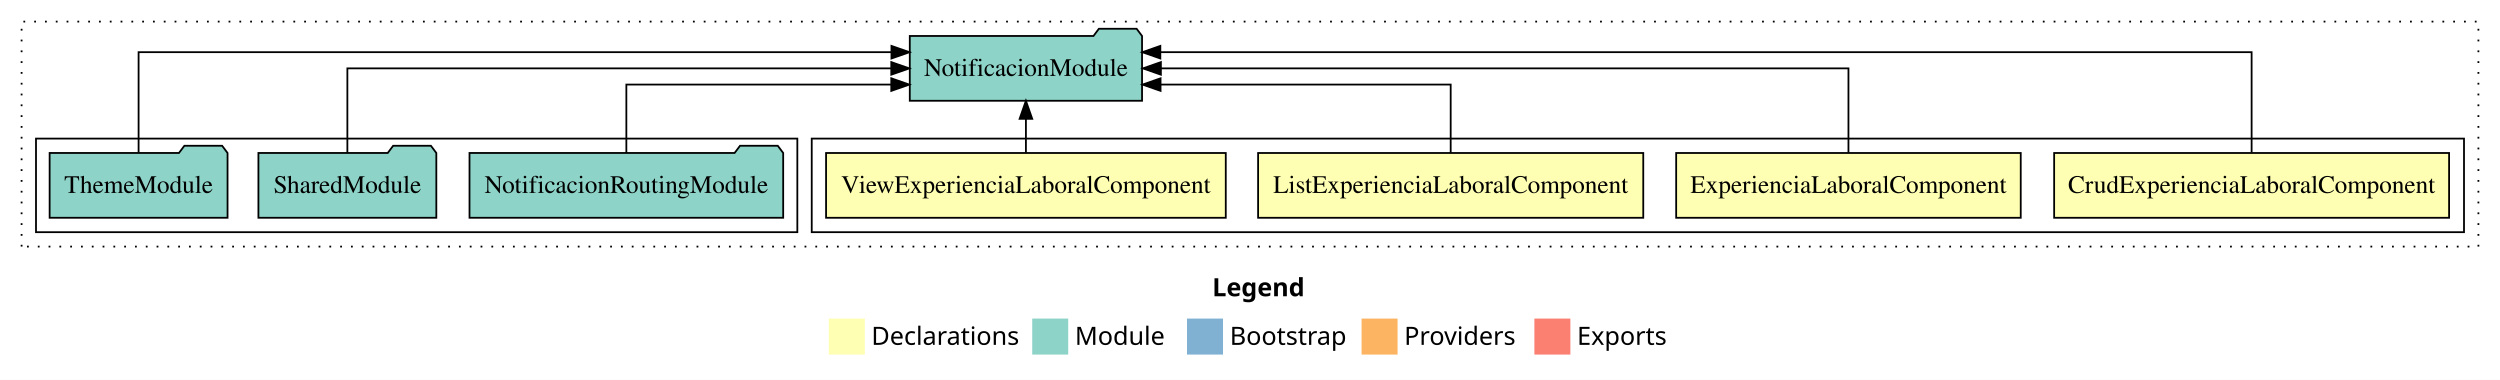
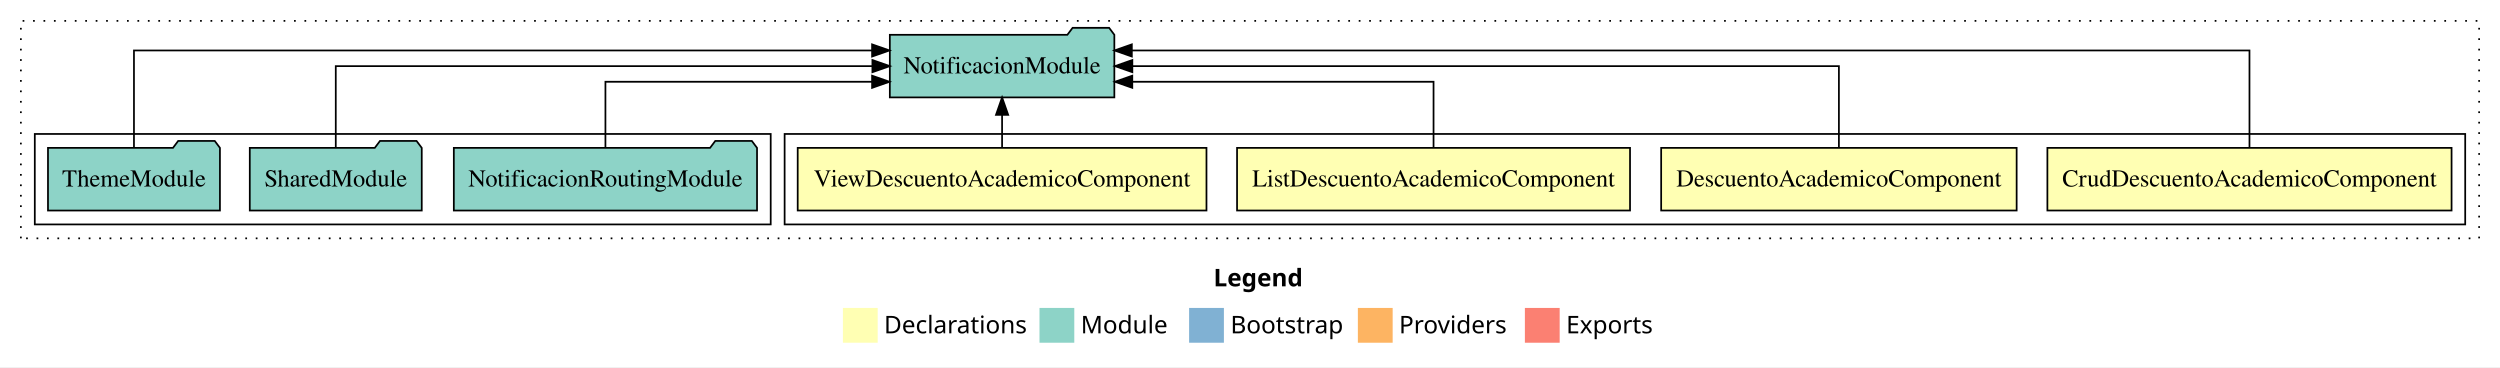
- <svg xmlns="http://www.w3.org/2000/svg" width="1389pt" height="211pt" viewBox="0.00 0.00 1389.00 211.00">
+ <svg xmlns="http://www.w3.org/2000/svg" width="1437pt" height="211pt" viewBox="0.00 0.00 1437.00 211.00">
  <g id="graph0" class="graph" transform="scale(1 1) rotate(0) translate(4 207)">
-     <polygon fill="#ffffff" stroke="transparent" points="-4,4 -4,-207 1385,-207 1385,4 -4,4" />
-     <text text-anchor="start" x="669.509" y="-42.4" font-family="sans-serif" font-weight="bold" font-size="14.00" fill="#000000">Legend</text>
-     <polygon fill="#ffffb3" stroke="transparent" points="456.5,-10 456.5,-30 476.5,-30 476.5,-10 456.5,-10" />
-     <text text-anchor="start" x="480.129" y="-15.4" font-family="sans-serif" font-size="14.00" fill="#000000">  Declarations</text>
-     <polygon fill="#8dd3c7" stroke="transparent" points="569.5,-10 569.5,-30 589.5,-30 589.5,-10 569.5,-10" />
-     <text text-anchor="start" x="593.225" y="-15.4" font-family="sans-serif" font-size="14.00" fill="#000000">  Module</text>
-     <polygon fill="#80b1d3" stroke="transparent" points="655.5,-10 655.5,-30 675.5,-30 675.5,-10 655.5,-10" />
-     <text text-anchor="start" x="679.281" y="-15.4" font-family="sans-serif" font-size="14.00" fill="#000000">  Bootstrap</text>
-     <polygon fill="#fdb462" stroke="transparent" points="752.5,-10 752.5,-30 772.5,-30 772.5,-10 752.5,-10" />
-     <text text-anchor="start" x="776.173" y="-15.4" font-family="sans-serif" font-size="14.00" fill="#000000">  Providers</text>
-     <polygon fill="#fb8072" stroke="transparent" points="848.5,-10 848.5,-30 868.5,-30 868.5,-10 848.5,-10" />
-     <text text-anchor="start" x="872.226" y="-15.4" font-family="sans-serif" font-size="14.00" fill="#000000">  Exports</text>
+     <polygon fill="#ffffff" stroke="transparent" points="-4,4 -4,-207 1433,-207 1433,4 -4,4" />
+     <text text-anchor="start" x="693.509" y="-42.4" font-family="sans-serif" font-weight="bold" font-size="14.00" fill="#000000">Legend</text>
+     <polygon fill="#ffffb3" stroke="transparent" points="480.5,-10 480.5,-30 500.5,-30 500.5,-10 480.5,-10" />
+     <text text-anchor="start" x="504.129" y="-15.4" font-family="sans-serif" font-size="14.00" fill="#000000">  Declarations</text>
+     <polygon fill="#8dd3c7" stroke="transparent" points="593.5,-10 593.5,-30 613.5,-30 613.5,-10 593.5,-10" />
+     <text text-anchor="start" x="617.225" y="-15.4" font-family="sans-serif" font-size="14.00" fill="#000000">  Module</text>
+     <polygon fill="#80b1d3" stroke="transparent" points="679.5,-10 679.5,-30 699.5,-30 699.5,-10 679.5,-10" />
+     <text text-anchor="start" x="703.281" y="-15.4" font-family="sans-serif" font-size="14.00" fill="#000000">  Bootstrap</text>
+     <polygon fill="#fdb462" stroke="transparent" points="776.5,-10 776.5,-30 796.5,-30 796.5,-10 776.5,-10" />
+     <text text-anchor="start" x="800.173" y="-15.4" font-family="sans-serif" font-size="14.00" fill="#000000">  Providers</text>
+     <polygon fill="#fb8072" stroke="transparent" points="872.5,-10 872.5,-30 892.5,-30 892.5,-10 872.5,-10" />
+     <text text-anchor="start" x="896.226" y="-15.4" font-family="sans-serif" font-size="14.00" fill="#000000">  Exports</text>
    <g id="clust1" class="cluster">
-       <polygon fill="none" stroke="#000000" stroke-dasharray="1,5" points="8,-70 8,-195 1373,-195 1373,-70 8,-70" />
+       <polygon fill="none" stroke="#000000" stroke-dasharray="1,5" points="8,-70 8,-195 1421,-195 1421,-70 8,-70" />
    </g>
    <g id="clust2" class="cluster">
-       <polygon fill="none" stroke="#000000" points="447,-78 447,-130 1365,-130 1365,-78 447,-78" />
+       <polygon fill="none" stroke="#000000" points="447,-78 447,-130 1413,-130 1413,-78 447,-78" />
    </g>
    <g id="clust7" class="cluster">
      <polygon fill="none" stroke="#000000" points="16,-78 16,-130 439,-130 439,-78 16,-78" />
    </g>
    <g id="node1" class="node">
-       <polygon fill="#ffffb3" stroke="#000000" points="1356.716,-122 1137.284,-122 1137.284,-86 1356.716,-86 1356.716,-122" />
-       <text text-anchor="middle" x="1247" y="-99.8" font-family="Times,serif" font-size="14.00" fill="#000000">CrudExperienciaLaboralComponent</text>
+       <polygon fill="#ffffb3" stroke="#000000" points="1405.161,-122 1172.839,-122 1172.839,-86 1405.161,-86 1405.161,-122" />
+       <text text-anchor="middle" x="1289" y="-99.8" font-family="Times,serif" font-size="14.00" fill="#000000">CrudDescuentoAcademicoComponent</text>
    </g>
    <g id="node5" class="node">
-       <polygon fill="#8dd3c7" stroke="#000000" points="630.524,-187 627.524,-191 606.524,-191 603.524,-187 501.476,-187 501.476,-151 630.524,-151 630.524,-187" />
-       <text text-anchor="middle" x="566" y="-164.8" font-family="Times,serif" font-size="14.00" fill="#000000">NotificacionModule</text>
+       <polygon fill="#8dd3c7" stroke="#000000" points="636.524,-187 633.524,-191 612.524,-191 609.524,-187 507.476,-187 507.476,-151 636.524,-151 636.524,-187" />
+       <text text-anchor="middle" x="572" y="-164.8" font-family="Times,serif" font-size="14.00" fill="#000000">NotificacionModule</text>
    </g>
    <g id="edge1" class="edge">
-       <path fill="none" stroke="#000000" d="M1247,-122.292C1247,-144.206 1247,-178 1247,-178 1247,-178 640.681,-178 640.681,-178" />
-       <polygon fill="#000000" stroke="#000000" points="640.681,-174.5 630.681,-178 640.681,-181.5 640.681,-174.5" />
+       <path fill="none" stroke="#000000" d="M1289,-122.292C1289,-144.206 1289,-178 1289,-178 1289,-178 646.576,-178 646.576,-178" />
+       <polygon fill="#000000" stroke="#000000" points="646.577,-174.5 636.576,-178 646.576,-181.5 646.577,-174.5" />
    </g>
    <g id="node2" class="node">
-       <polygon fill="#ffffb3" stroke="#000000" points="1118.718,-122 927.282,-122 927.282,-86 1118.718,-86 1118.718,-122" />
-       <text text-anchor="middle" x="1023" y="-99.8" font-family="Times,serif" font-size="14.00" fill="#000000">ExperienciaLaboralComponent</text>
+       <polygon fill="#ffffb3" stroke="#000000" points="1155.164,-122 950.836,-122 950.836,-86 1155.164,-86 1155.164,-122" />
+       <text text-anchor="middle" x="1053" y="-99.8" font-family="Times,serif" font-size="14.00" fill="#000000">DescuentoAcademicoComponent</text>
    </g>
    <g id="edge2" class="edge">
-       <path fill="none" stroke="#000000" d="M1023,-122.106C1023,-141.339 1023,-169 1023,-169 1023,-169 640.992,-169 640.992,-169" />
-       <polygon fill="#000000" stroke="#000000" points="640.992,-165.5 630.992,-169 640.992,-172.5 640.992,-165.5" />
+       <path fill="none" stroke="#000000" d="M1053,-122.106C1053,-141.339 1053,-169 1053,-169 1053,-169 646.87,-169 646.87,-169" />
+       <polygon fill="#000000" stroke="#000000" points="646.87,-165.5 636.87,-169 646.87,-172.5 646.87,-165.5" />
    </g>
    <g id="node3" class="node">
-       <polygon fill="#ffffb3" stroke="#000000" points="908.997,-122 695.003,-122 695.003,-86 908.997,-86 908.997,-122" />
-       <text text-anchor="middle" x="802" y="-99.8" font-family="Times,serif" font-size="14.00" fill="#000000">ListExperienciaLaboralComponent</text>
+       <polygon fill="#ffffb3" stroke="#000000" points="932.943,-122 707.057,-122 707.057,-86 932.943,-86 932.943,-122" />
+       <text text-anchor="middle" x="820" y="-99.8" font-family="Times,serif" font-size="14.00" fill="#000000">ListDescuentoAcademicoComponent</text>
    </g>
    <g id="edge3" class="edge">
-       <path fill="none" stroke="#000000" d="M802,-122.027C802,-138.398 802,-160 802,-160 802,-160 640.8,-160 640.8,-160" />
-       <polygon fill="#000000" stroke="#000000" points="640.8,-156.5 630.8,-160 640.8,-163.5 640.8,-156.5" />
+       <path fill="none" stroke="#000000" d="M820,-122.027C820,-138.398 820,-160 820,-160 820,-160 646.835,-160 646.835,-160" />
+       <polygon fill="#000000" stroke="#000000" points="646.835,-156.5 636.835,-160 646.835,-163.5 646.835,-156.5" />
    </g>
    <g id="node4" class="node">
-       <polygon fill="#ffffb3" stroke="#000000" points="677.037,-122 454.963,-122 454.963,-86 677.037,-86 677.037,-122" />
-       <text text-anchor="middle" x="566" y="-99.8" font-family="Times,serif" font-size="14.00" fill="#000000">ViewExperienciaLaboralComponent</text>
+       <polygon fill="#ffffb3" stroke="#000000" points="689.483,-122 454.517,-122 454.517,-86 689.483,-86 689.483,-122" />
+       <text text-anchor="middle" x="572" y="-99.8" font-family="Times,serif" font-size="14.00" fill="#000000">ViewDescuentoAcademicoComponent</text>
    </g>
    <g id="edge4" class="edge">
-       <path fill="none" stroke="#000000" d="M566,-122.106C566,-122.106 566,-140.991 566,-140.991" />
-       <polygon fill="#000000" stroke="#000000" points="562.5,-140.991 566,-150.991 569.5,-140.991 562.5,-140.991" />
+       <path fill="none" stroke="#000000" d="M572,-122.106C572,-122.106 572,-140.991 572,-140.991" />
+       <polygon fill="#000000" stroke="#000000" points="568.5,-140.991 572,-150.991 575.5,-140.991 568.5,-140.991" />
    </g>
    <g id="node6" class="node">
      <polygon fill="#8dd3c7" stroke="#000000" points="431.141,-122 428.141,-126 407.141,-126 404.141,-122 256.859,-122 256.859,-86 431.141,-86 431.141,-122" />
      <text text-anchor="middle" x="344" y="-99.8" font-family="Times,serif" font-size="14.00" fill="#000000">NotificacionRoutingModule</text>
    </g>
    <g id="edge5" class="edge">
-       <path fill="none" stroke="#000000" d="M344,-122.027C344,-138.398 344,-160 344,-160 344,-160 491.192,-160 491.192,-160" />
-       <polygon fill="#000000" stroke="#000000" points="491.192,-163.5 501.192,-160 491.192,-156.5 491.192,-163.5" />
+       <path fill="none" stroke="#000000" d="M344,-122.027C344,-138.398 344,-160 344,-160 344,-160 497.274,-160 497.274,-160" />
+       <polygon fill="#000000" stroke="#000000" points="497.274,-163.5 507.274,-160 497.274,-156.5 497.274,-163.5" />
    </g>
    <g id="node7" class="node">
      <polygon fill="#8dd3c7" stroke="#000000" points="238.423,-122 235.423,-126 214.423,-126 211.423,-122 139.577,-122 139.577,-86 238.423,-86 238.423,-122" />
      <text text-anchor="middle" x="189" y="-99.8" font-family="Times,serif" font-size="14.00" fill="#000000">SharedModule</text>
    </g>
    <g id="edge6" class="edge">
-       <path fill="none" stroke="#000000" d="M189,-122.106C189,-141.339 189,-169 189,-169 189,-169 491.191,-169 491.191,-169" />
-       <polygon fill="#000000" stroke="#000000" points="491.191,-172.5 501.191,-169 491.191,-165.5 491.191,-172.5" />
+       <path fill="none" stroke="#000000" d="M189,-122.106C189,-141.339 189,-169 189,-169 189,-169 497.462,-169 497.462,-169" />
+       <polygon fill="#000000" stroke="#000000" points="497.462,-172.5 507.462,-169 497.462,-165.5 497.462,-172.5" />
    </g>
    <g id="node8" class="node">
      <polygon fill="#8dd3c7" stroke="#000000" points="122.423,-122 119.423,-126 98.423,-126 95.423,-122 23.577,-122 23.577,-86 122.423,-86 122.423,-122" />
      <text text-anchor="middle" x="73" y="-99.8" font-family="Times,serif" font-size="14.00" fill="#000000">ThemeModule</text>
    </g>
    <g id="edge7" class="edge">
-       <path fill="none" stroke="#000000" d="M73,-122.292C73,-144.206 73,-178 73,-178 73,-178 491.296,-178 491.296,-178" />
-       <polygon fill="#000000" stroke="#000000" points="491.296,-181.5 501.296,-178 491.296,-174.5 491.296,-181.5" />
+       <path fill="none" stroke="#000000" d="M73,-122.292C73,-144.206 73,-178 73,-178 73,-178 497.276,-178 497.276,-178" />
+       <polygon fill="#000000" stroke="#000000" points="497.276,-181.5 507.276,-178 497.276,-174.5 497.276,-181.5" />
    </g>
  </g>
</svg>
